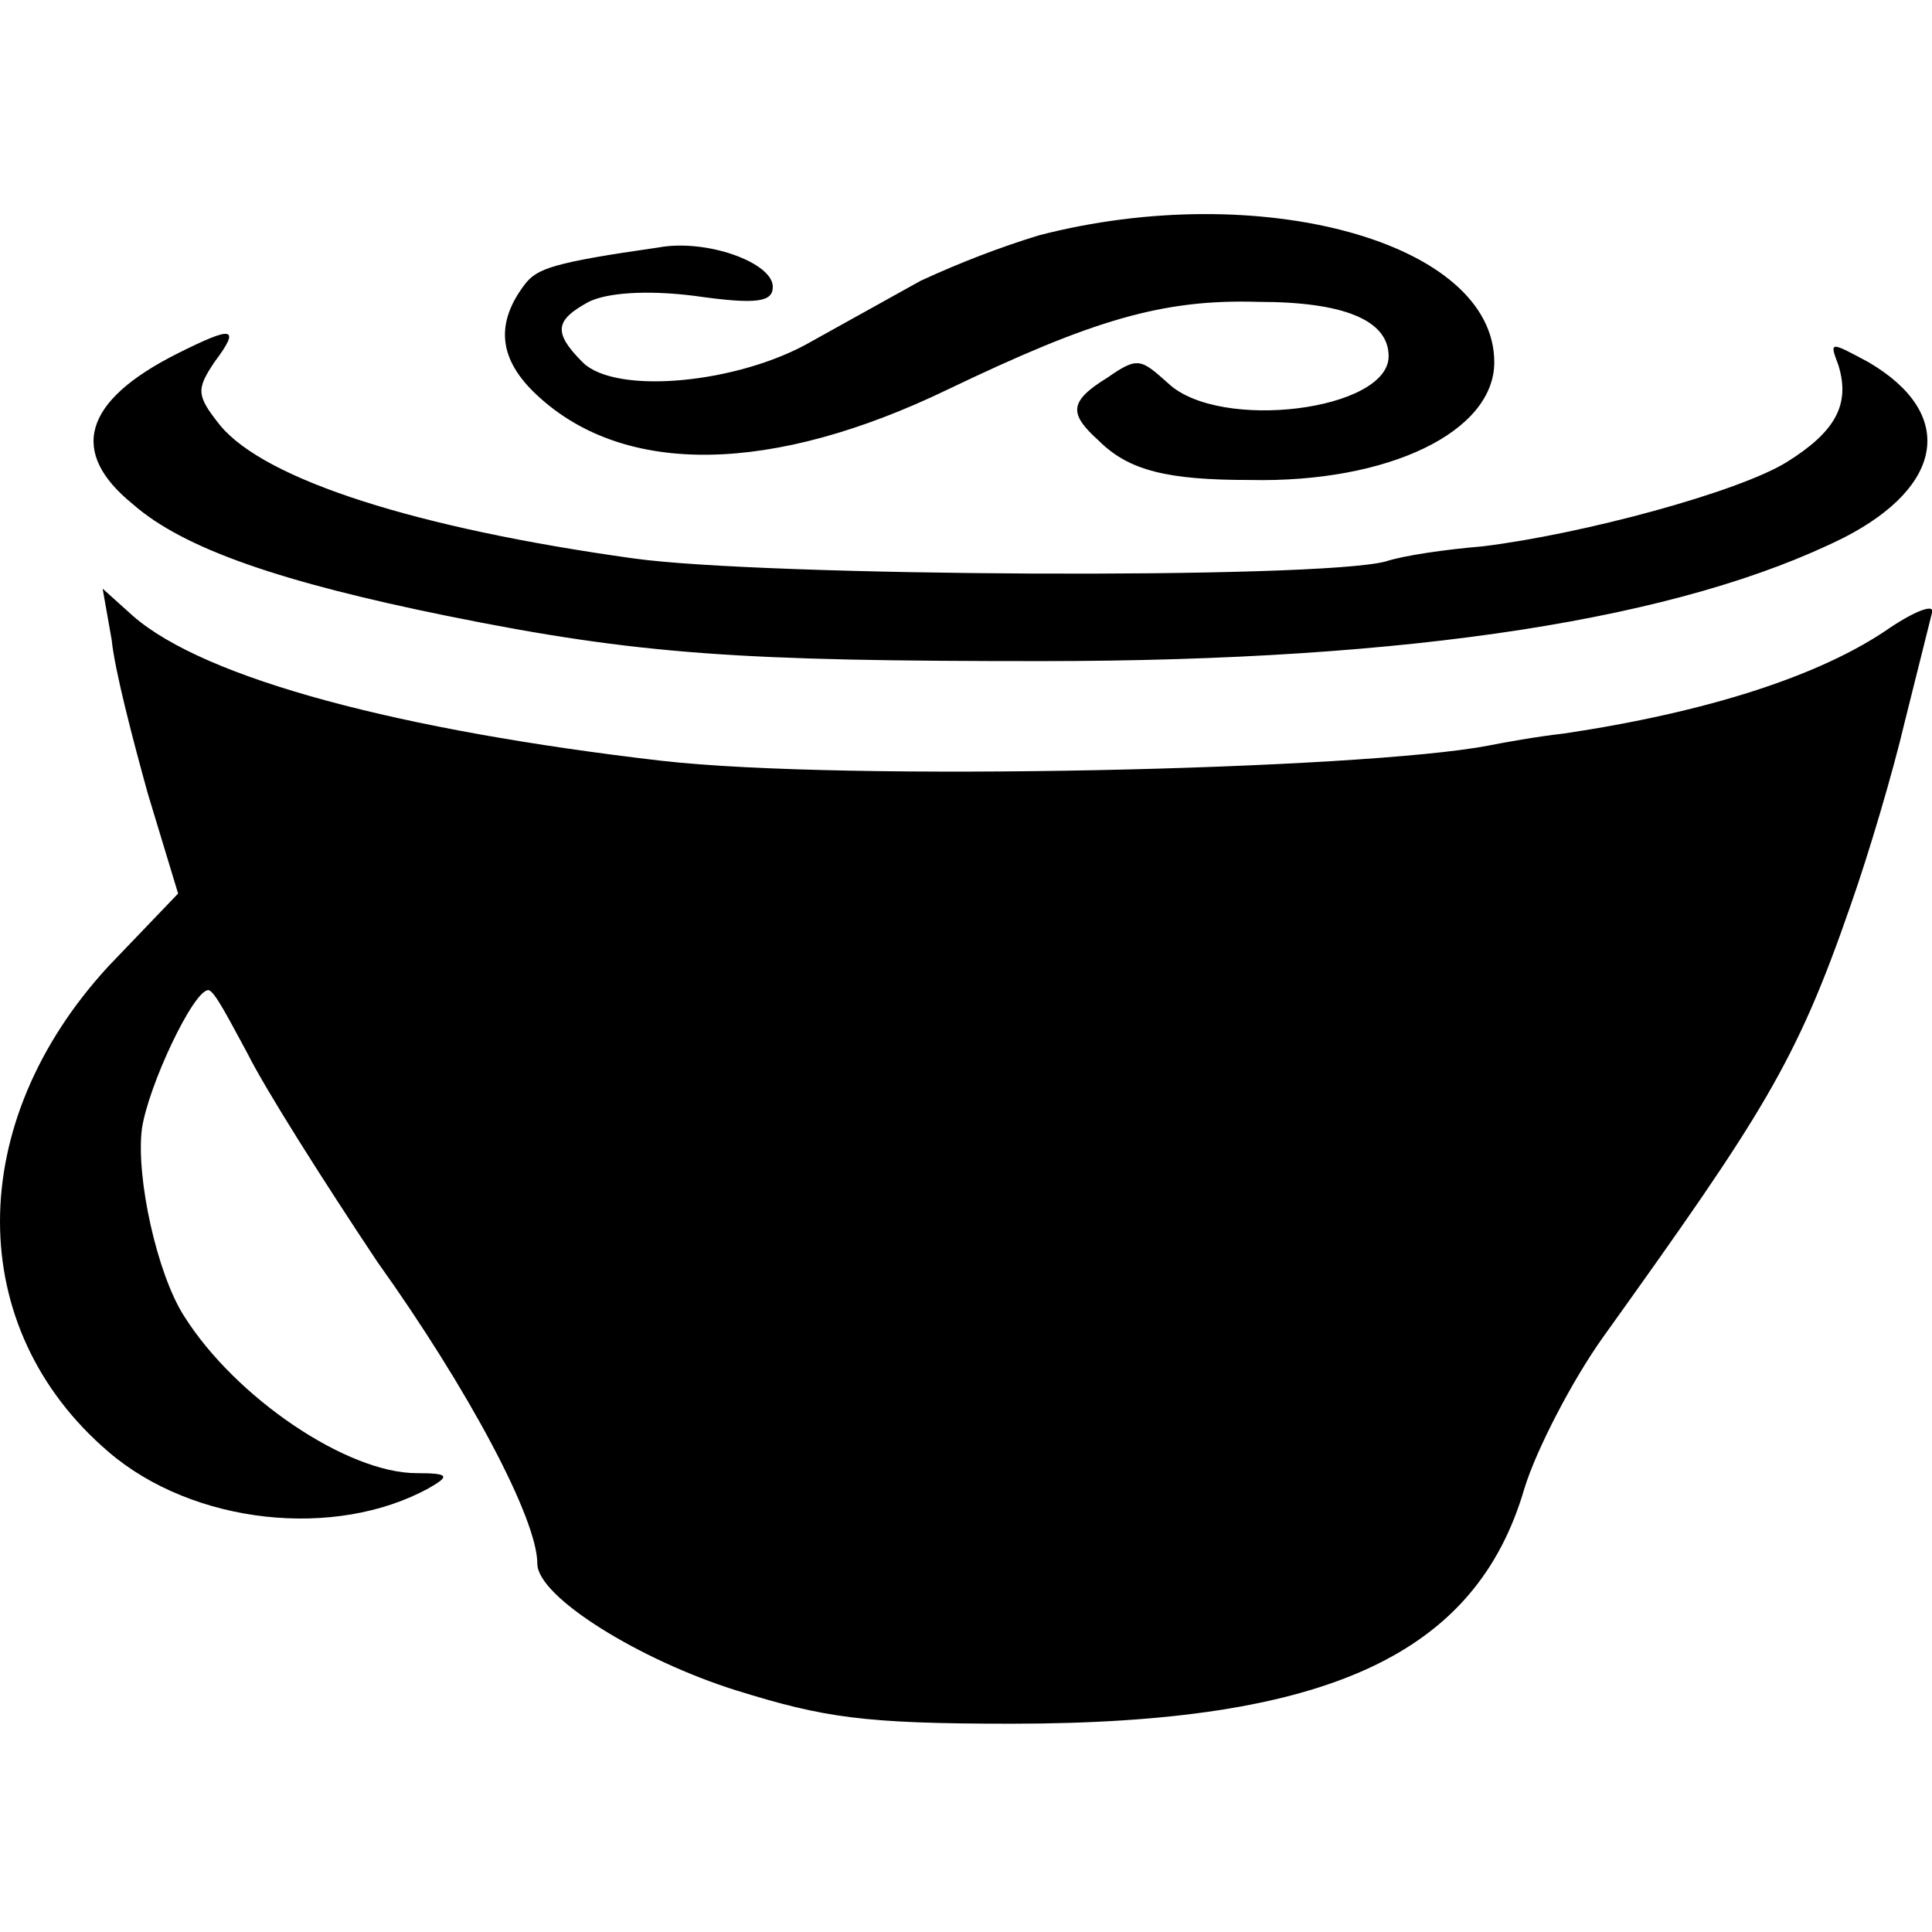
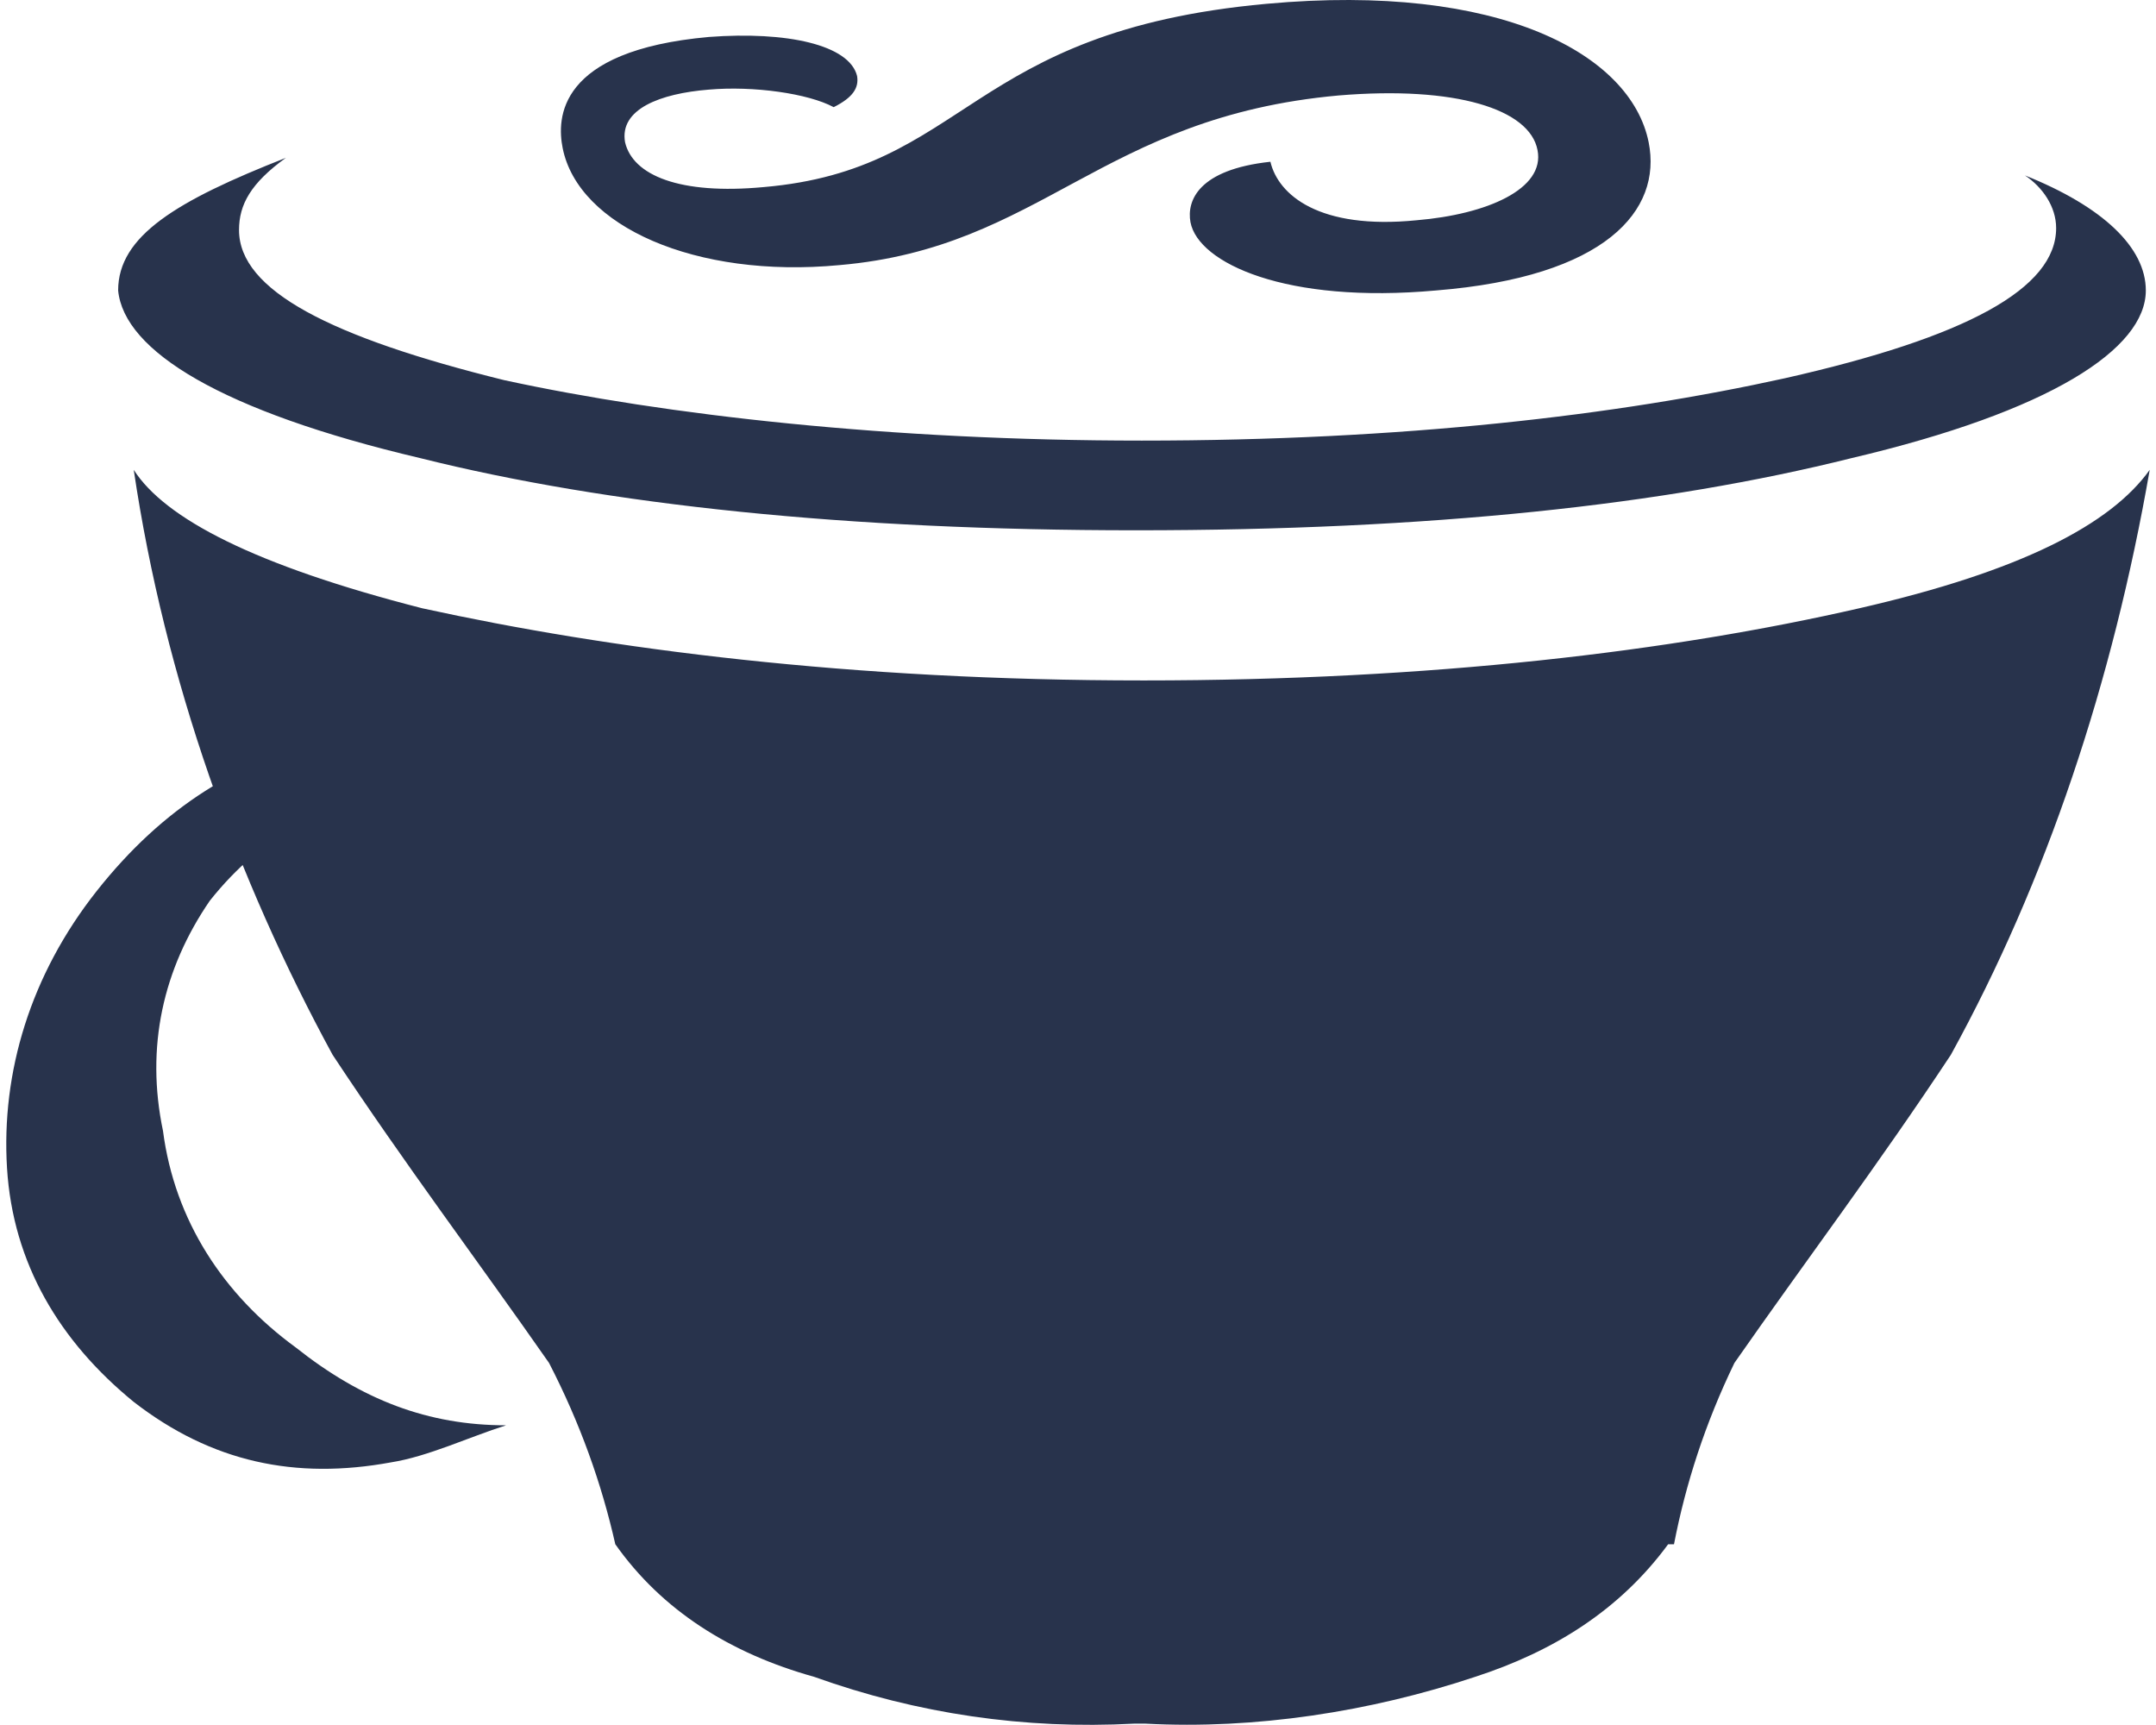
- <svg xmlns="http://www.w3.org/2000/svg" version="1.1" id="Layer_1" x="0px" y="0px" viewBox="0 0 64 64" style="enable-background:new 0 0 64 64;" xml:space="preserve">
-   <path d="M34.4,7.8c-1.3,0.4-2.6,0.9-3.9,1.5l-3.6,2c-2.4,1.4-6.5,1.8-7.6,0.7c-1-1-0.9-1.4,0.2-2c0.6-0.3,1.9-0.4,3.5-0.2  c2.1,0.3,2.6,0.2,2.6-0.3c0-0.8-2.2-1.6-3.8-1.3c-3.5,0.5-4,0.7-4.4,1.2c-1,1.3-0.9,2.5,0.4,3.7c2.9,2.7,7.8,2.6,13.6-0.2  c4.8-2.3,7.1-3,10.3-2.9c2.8,0,4.3,0.6,4.3,1.8c0,1.8-5.6,2.5-7.3,0.9c-0.9-0.8-1-0.9-2-0.2c-1.3,0.8-1.3,1.2-0.3,2.1  c1,1,2.3,1.3,5,1.3c4.6,0.1,8.1-1.6,8.1-3.9C49.5,8,41.7,5.9,34.4,7.8L34.4,7.8z M5.9,11.7c-3.2,1.6-3.6,3.3-1.5,5  c1.7,1.5,5,2.6,10.4,3.7c6.4,1.3,9.8,1.5,19.7,1.5c12.3,0,21.2-1.4,26.6-4.1c3.3-1.7,3.7-4.1,0.8-5.8c-1.3-0.7-1.3-0.7-1,0.1  c0.4,1.3-0.1,2.2-1.7,3.2c-1.6,1-6.8,2.4-10.1,2.8c-1.2,0.1-2.6,0.3-3.2,0.5c-2.3,0.6-20.6,0.5-24.9-0.1c-7.2-1-12.2-2.6-13.7-4.4  c-0.8-1-0.8-1.2-0.2-2.1C8,10.8,7.7,10.8,5.9,11.7L5.9,11.7z M3.7,21.2c0.1,1,0.7,3.3,1.2,5.1l1,3.3L3.6,32c-4.8,5.2-4.8,12,0,16.1  c2.8,2.4,7.5,2.9,10.6,1.2c0.7-0.4,0.7-0.5-0.4-0.5c-2.3,0-6-2.5-7.7-5.2c-0.9-1.4-1.6-4.6-1.4-6.2c0.2-1.4,1.7-4.6,2.2-4.6  c0.2,0,0.7,1,1.3,2.1c0.6,1.2,2.5,4.2,4.3,6.9c3,4.2,5.3,8.5,5.3,10c0,1.1,3.4,3.2,6.6,4.2c2.9,0.9,4.2,1.1,9.1,1.1  c10.5,0,15.4-2.3,17-7.8c0.4-1.3,1.6-3.6,2.6-5c5.3-7.4,6.4-9.1,8.2-14.3c0.6-1.7,1.4-4.4,1.8-6.1l0.9-3.6c0.1-0.3-0.5-0.1-1.4,0.5  c-2.3,1.6-6.1,2.8-10.8,3.5c-0.9,0.1-2,0.3-2.5,0.4c-4.2,0.8-21.3,1.2-27.4,0.5c-8.6-1-15.1-2.7-17.5-4.8l-1-0.9L3.7,21.2z" />
+ <svg xmlns="http://www.w3.org/2000/svg" width="1.25em" height="1em" viewBox="0 0 256 206">
+   <path fill="#28334c" d="M101.614 9.071c.233 1.397-.466 2.562-2.794 3.726c-3.027-1.63-9.548-2.562-14.903-2.096c-5.822.466-10.712 2.329-10.013 6.287c.931 3.959 6.52 6.288 16.533 5.356c24.45-2.096 24.217-18.629 60.078-21.889c27.943-2.561 43.544 6.055 45.64 16.533c1.63 8.15-5.123 16.068-25.382 17.698c-17.93 1.63-28.409-3.26-29.34-8.15c-.466-2.562.931-6.288 9.547-7.219c.932 3.959 5.822 8.15 17.465 6.986c8.383-.699 15.368-3.726 14.437-8.383c-.931-4.89-9.78-7.685-23.752-6.52c-28.409 2.561-35.394 18.163-59.612 20.259C82.287 33.289 68.315 27 66.452 17.687c-.698-3.493-.698-11.643 17.465-13.273c9.314-.699 16.766.931 17.697 4.657m-90.815 97.336C2.882 116.42-.611 128.062.087 139.473c.699 11.41 6.287 20.724 15.136 27.943c9.314 7.218 19.327 9.314 30.738 7.218c4.424-.698 9.314-3.027 13.738-4.424c-9.314 0-17.231-3.027-25.149-9.314c-8.615-6.288-14.437-15.136-15.834-25.848c-2.096-10.013 0-19.327 5.589-27.477c6.287-7.917 14.437-12.342 25.148-13.739c10.712-.698 20.026 2.096 29.34 8.616c-2.095-3.027-5.122-5.123-7.916-7.917c-9.315-6.288-19.328-9.315-31.67-6.288c-11.177 2.33-20.491 8.15-28.408 18.164m124.813-53.791c-30.04 0-56.818-3.027-76.146-7.219c-20.724-5.123-31.669-10.711-31.669-17.93c0-3.027 1.398-5.589 5.59-8.616c-13.041 5.123-20.027 9.315-20.027 15.835c.699 7.218 12.342 14.437 36.093 20.026c22.355 5.588 50.997 8.615 85.46 8.615c35.162 0 63.105-3.027 85.46-8.615c23.751-5.589 35.161-13.04 35.161-20.026c0-5.123-5.123-10.013-14.437-13.739c2.096 1.397 3.726 3.726 3.726 6.287c0 7.219-10.712 13.04-32.368 17.93c-20.026 4.425-45.64 7.452-76.843 7.452m85.692 20.026c-22.355 5.123-50.996 8.616-85.46 8.616c-35.161 0-63.803-3.726-86.158-8.616C29.66 67.519 18.95 61.93 15.223 56.109c3.726 25.149 12.342 48.9 23.752 69.858c8.616 13.04 17.231 24.45 25.847 36.792c3.726 7.218 6.287 14.437 7.917 21.656c5.589 7.917 13.74 13.04 23.752 15.834c12.342 4.424 25.149 6.287 38.19 5.589h1.396c13.04.698 26.78-1.398 39.354-5.589c9.314-3.027 17.231-7.917 23.053-15.834h.698c1.397-7.22 3.726-14.438 7.219-21.656c8.616-12.342 17.232-23.752 25.847-36.792c11.41-20.725 19.328-44.476 23.752-69.858c-4.657 6.52-15.369 12.109-34.696 16.533" />
</svg>
